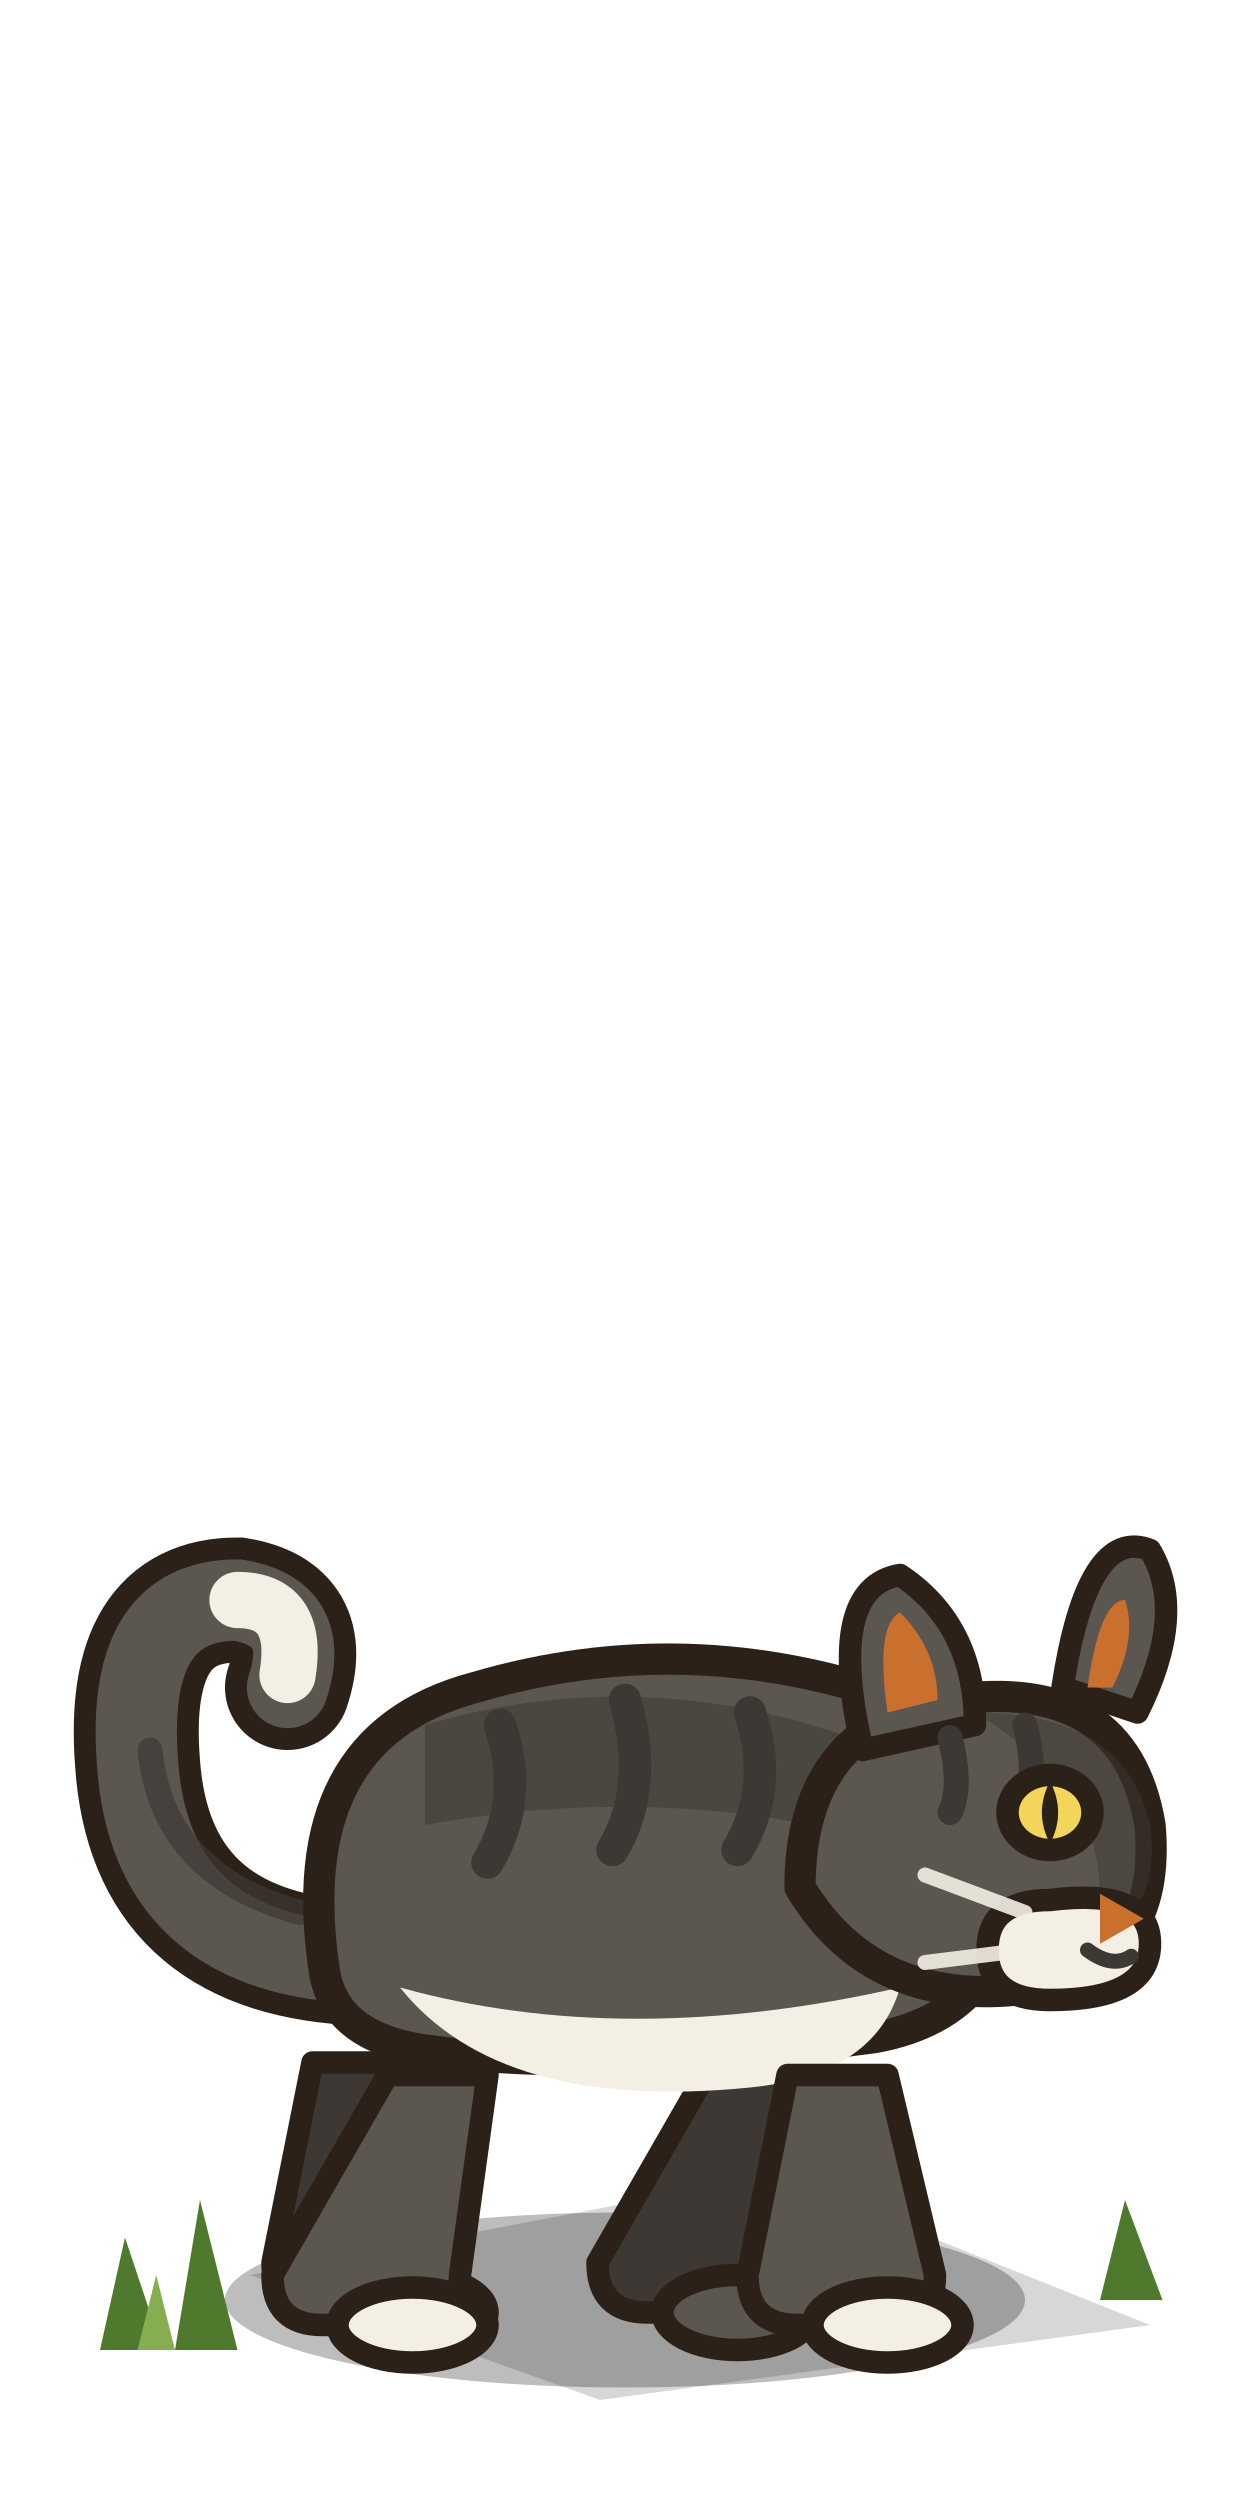
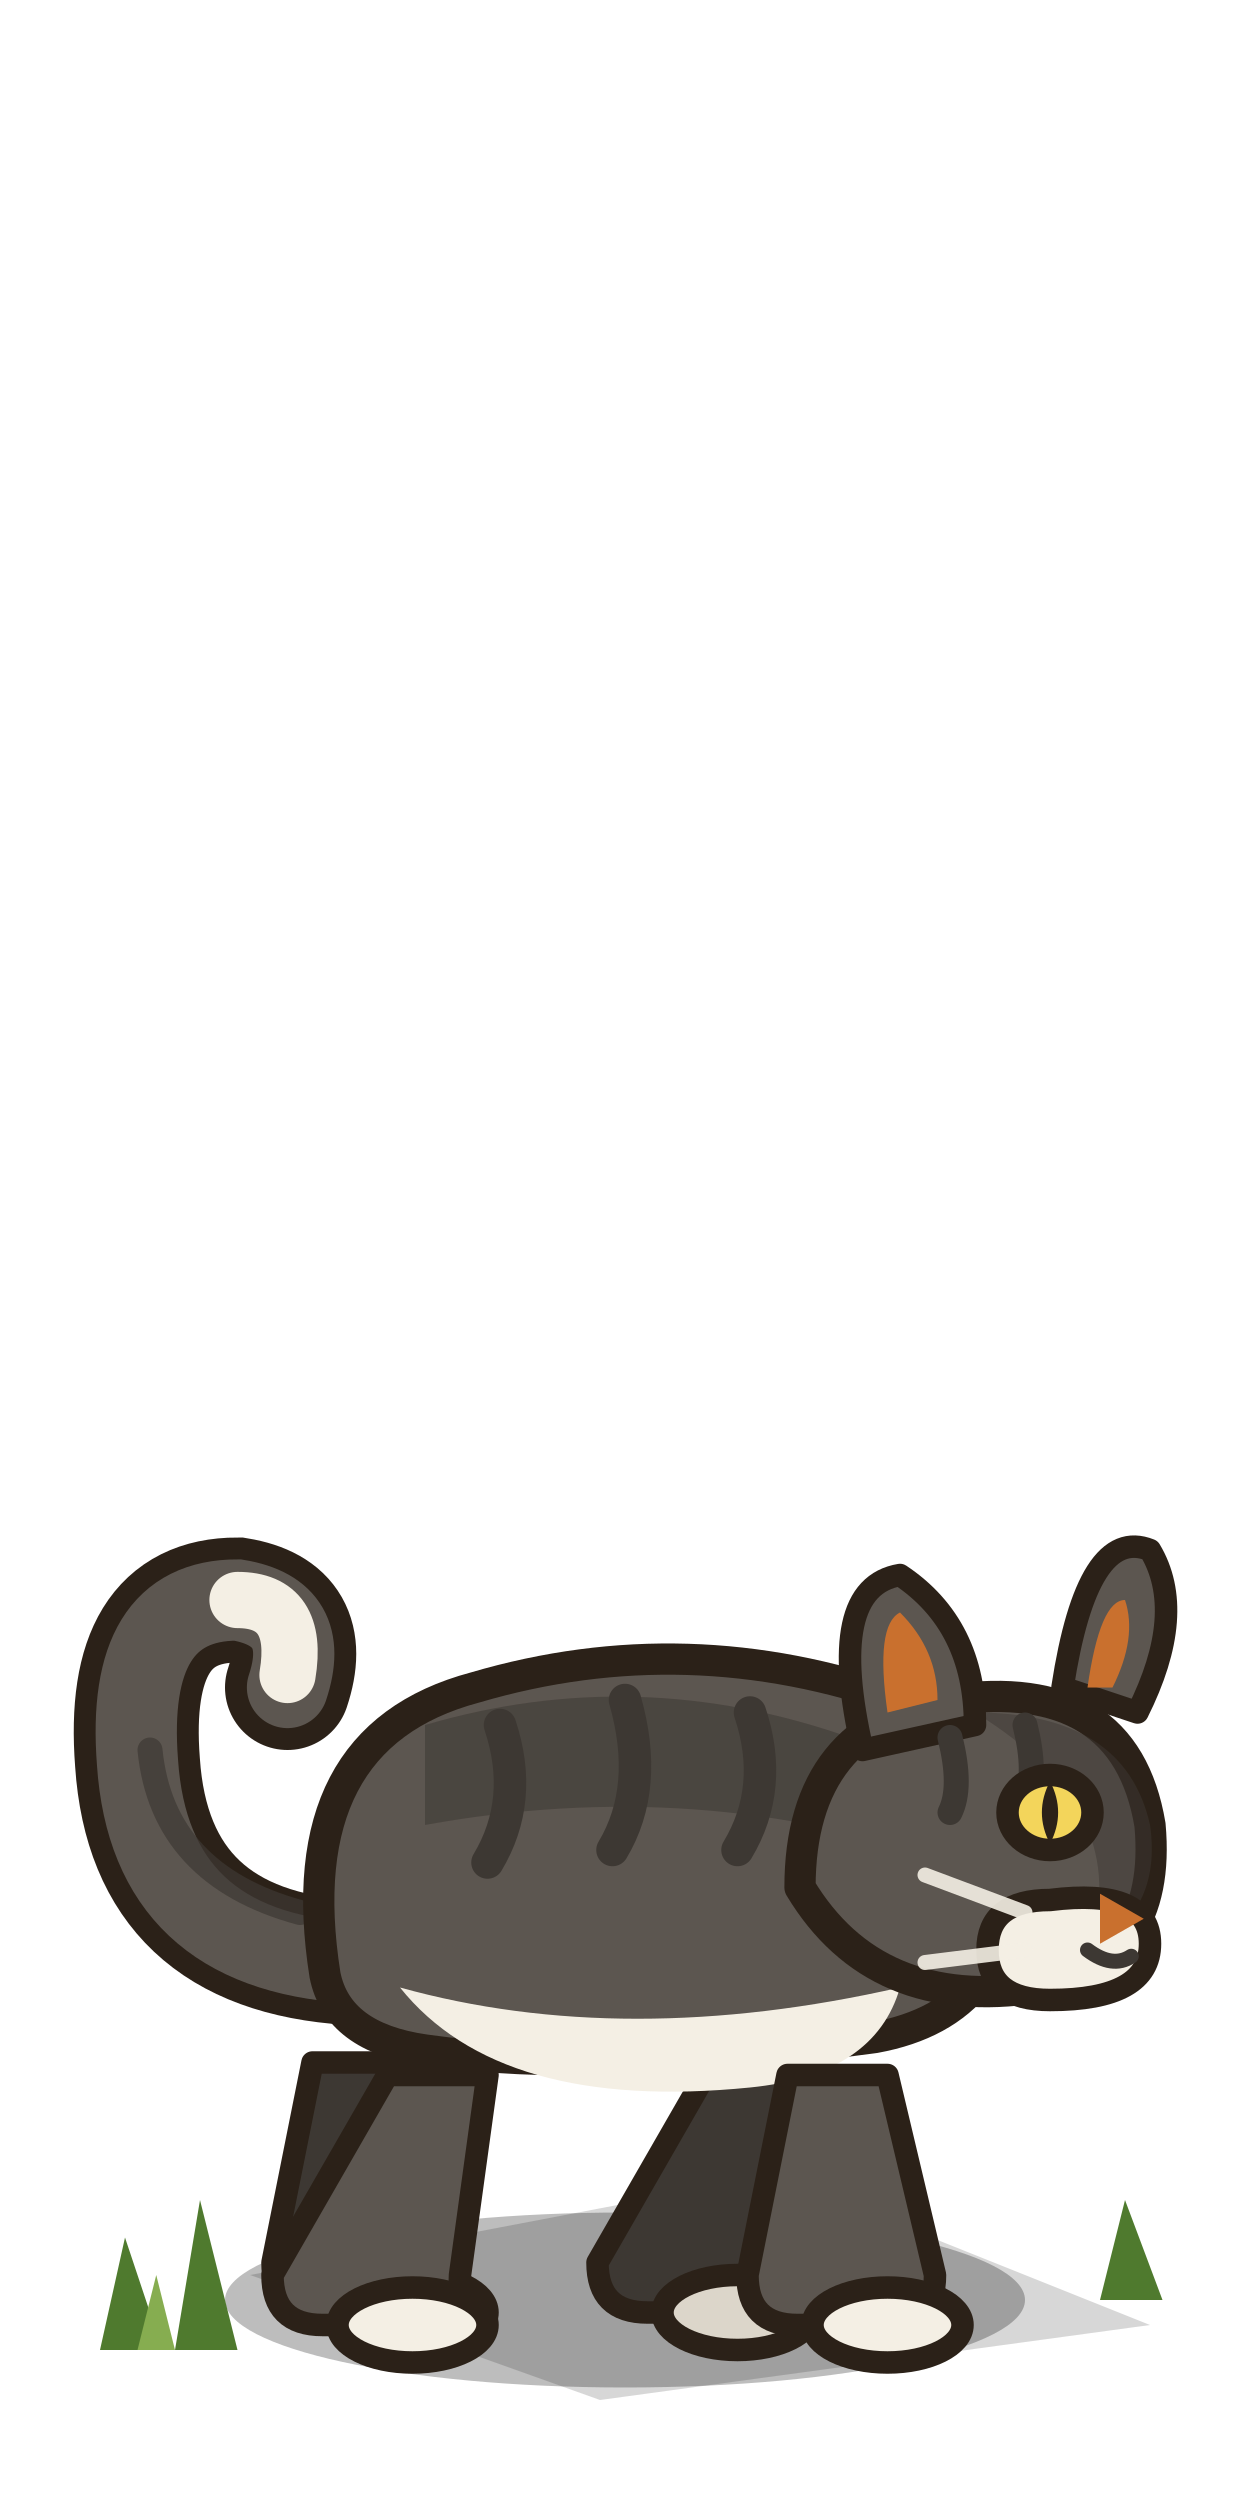
<svg xmlns="http://www.w3.org/2000/svg" width="100" height="200" viewBox="0 0 100 200">
  <defs>
    <style>.o{stroke:#2b2118;stroke-width:2.5;stroke-linejoin:round;stroke-linecap:round}.i{stroke:#2b2118;stroke-width:1.8;stroke-linejoin:round;stroke-linecap:round}</style>
  </defs>
  <path d="M20,182 L62,174 L92,186 L48,192 Z" fill="#000" opacity=".16" />
  <ellipse cx="50" cy="184" rx="32" ry="7" fill="#000" opacity=".26" />
  <path d="M28,157 q-16,-1 -17,-16 q-1,-13 8,-13 q6,1 4,7" fill="none" stroke="#2b2118" stroke-width="10" stroke-linecap="round" />
  <path d="M28,157 q-16,-1 -17,-16 q-1,-13 8,-13 q6,1 4,7" fill="none" stroke="#5c5650" stroke-width="6.5" stroke-linecap="round" />
  <path d="M19,128 q5,0 4,6" fill="none" stroke="#f4efe4" stroke-width="4.5" stroke-linecap="round" />
  <path d="M24,153 q-11,-3 -12,-13" fill="none" stroke="#3d3833" stroke-width="2" stroke-linecap="round" opacity=".7" />
  <path class="i" d="M25.0,165 h8 l3.8,16 q0,4 -4,4 h-7 q-4,0 -4,-4z" fill="#3d3833" />
-   <ellipse class="i" cx="33" cy="185" rx="6.0" ry="3" fill="#5c5650" />
+   <ellipse class="i" cx="33" cy="185" rx="6.0" ry="3" fill="#dcd6ca" />
  <path class="i" d="M57.0,165 h8 l-2.2,16 q0,4 -4,4 h-7 q-4,0 -4,-4z" fill="#3d3833" />
-   <ellipse class="i" cx="59" cy="185" rx="6.0" ry="3" fill="#5c5650" />
+   <ellipse class="i" cx="59" cy="185" rx="6.0" ry="3" fill="#dcd6ca" />
  <path class="o" d="M26,158 q-3,-19 12,-23 q17,-5 34,1 q9,3 9,13 q0,12 -11,14 q-22,3 -36,1 q-7,-1 -8,-6z" fill="#5c5650" />
  <path d="M34,138 q17,-5 34,1 q8,3 8,10 q-20,-7 -42,-3z" fill="#3d3833" opacity=".55" />
  <path d="M32,159 q18,5 40,0 q-2,7 -12,8 q-20,2 -28,-8z" fill="#f4efe4" />
  <path d="M40,138 q2,6 -1,11 M50,136 q2,7 -1,12 M60,137 q2,6 -1,11" fill="none" stroke="#3d3833" stroke-width="2.6" stroke-linecap="round" />
  <path class="i" d="M31.0,166 h8 l-2.2,16 q0,4 -4,4 h-7 q-4,0 -4,-4z" fill="#5c5650" />
  <ellipse class="i" cx="33" cy="186" rx="6.0" ry="3" fill="#f4efe4" />
  <path class="i" d="M63.0,166 h8 l3.8,16 q0,4 -4,4 h-7 q-4,0 -4,-4z" fill="#5c5650" />
  <ellipse class="i" cx="71" cy="186" rx="6.0" ry="3" fill="#f4efe4" />
  <path class="o" d="M64,151 q0,-13 12,-15 q14,-2 16,10 q1,11 -9,13 q-13,2 -19,-8z" fill="#5c5650" />
  <path d="M78,137 q12,0 14,9 q1,7 -5,10 q4,-11 -9,-19z" fill="#3d3833" opacity=".5" />
  <path class="i" d="M69,140 q-3,-13 3,-14 q6,4 6,12z" fill="#5c5650" />
  <path d="M71,137 q-1,-7 1,-8 q3,3 3,7z" fill="#c9702e" />
  <path class="i" d="M85,135 q2,-13 7,-11 q3,5 -1,13z" fill="#5c5650" />
  <path d="M87,135 q1,-7 3,-7 q1,3 -1,7z" fill="#c9702e" />
  <path d="M76,139 q1,4 0,6 M82,138 q1,4 0,6" fill="none" stroke="#3d3833" stroke-width="2" stroke-linecap="round" />
  <path class="i" d="M84,152 q8,-1 8,3.5 q0,4.5 -8,4.5 q-5,0 -5,-4 q0,-4 5,-4z" fill="#f4efe4" />
  <path d="M88,151.5 l3.5,2 l-3.5,2z" fill="#c9702e" />
  <path d="M87,156 q2,1.5 3.5,.5" fill="none" stroke="#3d3833" stroke-width="1.2" stroke-linecap="round" />
  <path d="M82,153 l-8,-3 M82,156 l-8,1" fill="none" stroke="#f4efe4" stroke-width="1.2" stroke-linecap="round" opacity=".9" />
  <ellipse class="i" cx="84" cy="145" rx="3.4" ry="3" fill="#f3d55b" stroke-width="1.4" />
  <path d="M84,142.5 q1.3,2.5 0,5 q-1.3,-2.5 0,-5z" fill="#2b2118" />
  <g fill="#4f7a2e">
    <path d="M8,188 l2,-9 l3,9z M14,188 l2,-12 l3,12z M88,184 l2,-8 l3,8z" />
  </g>
  <g fill="#86ad50">
    <path d="M11,188 l1.5,-6 l1.5,6z" />
  </g>
</svg>
